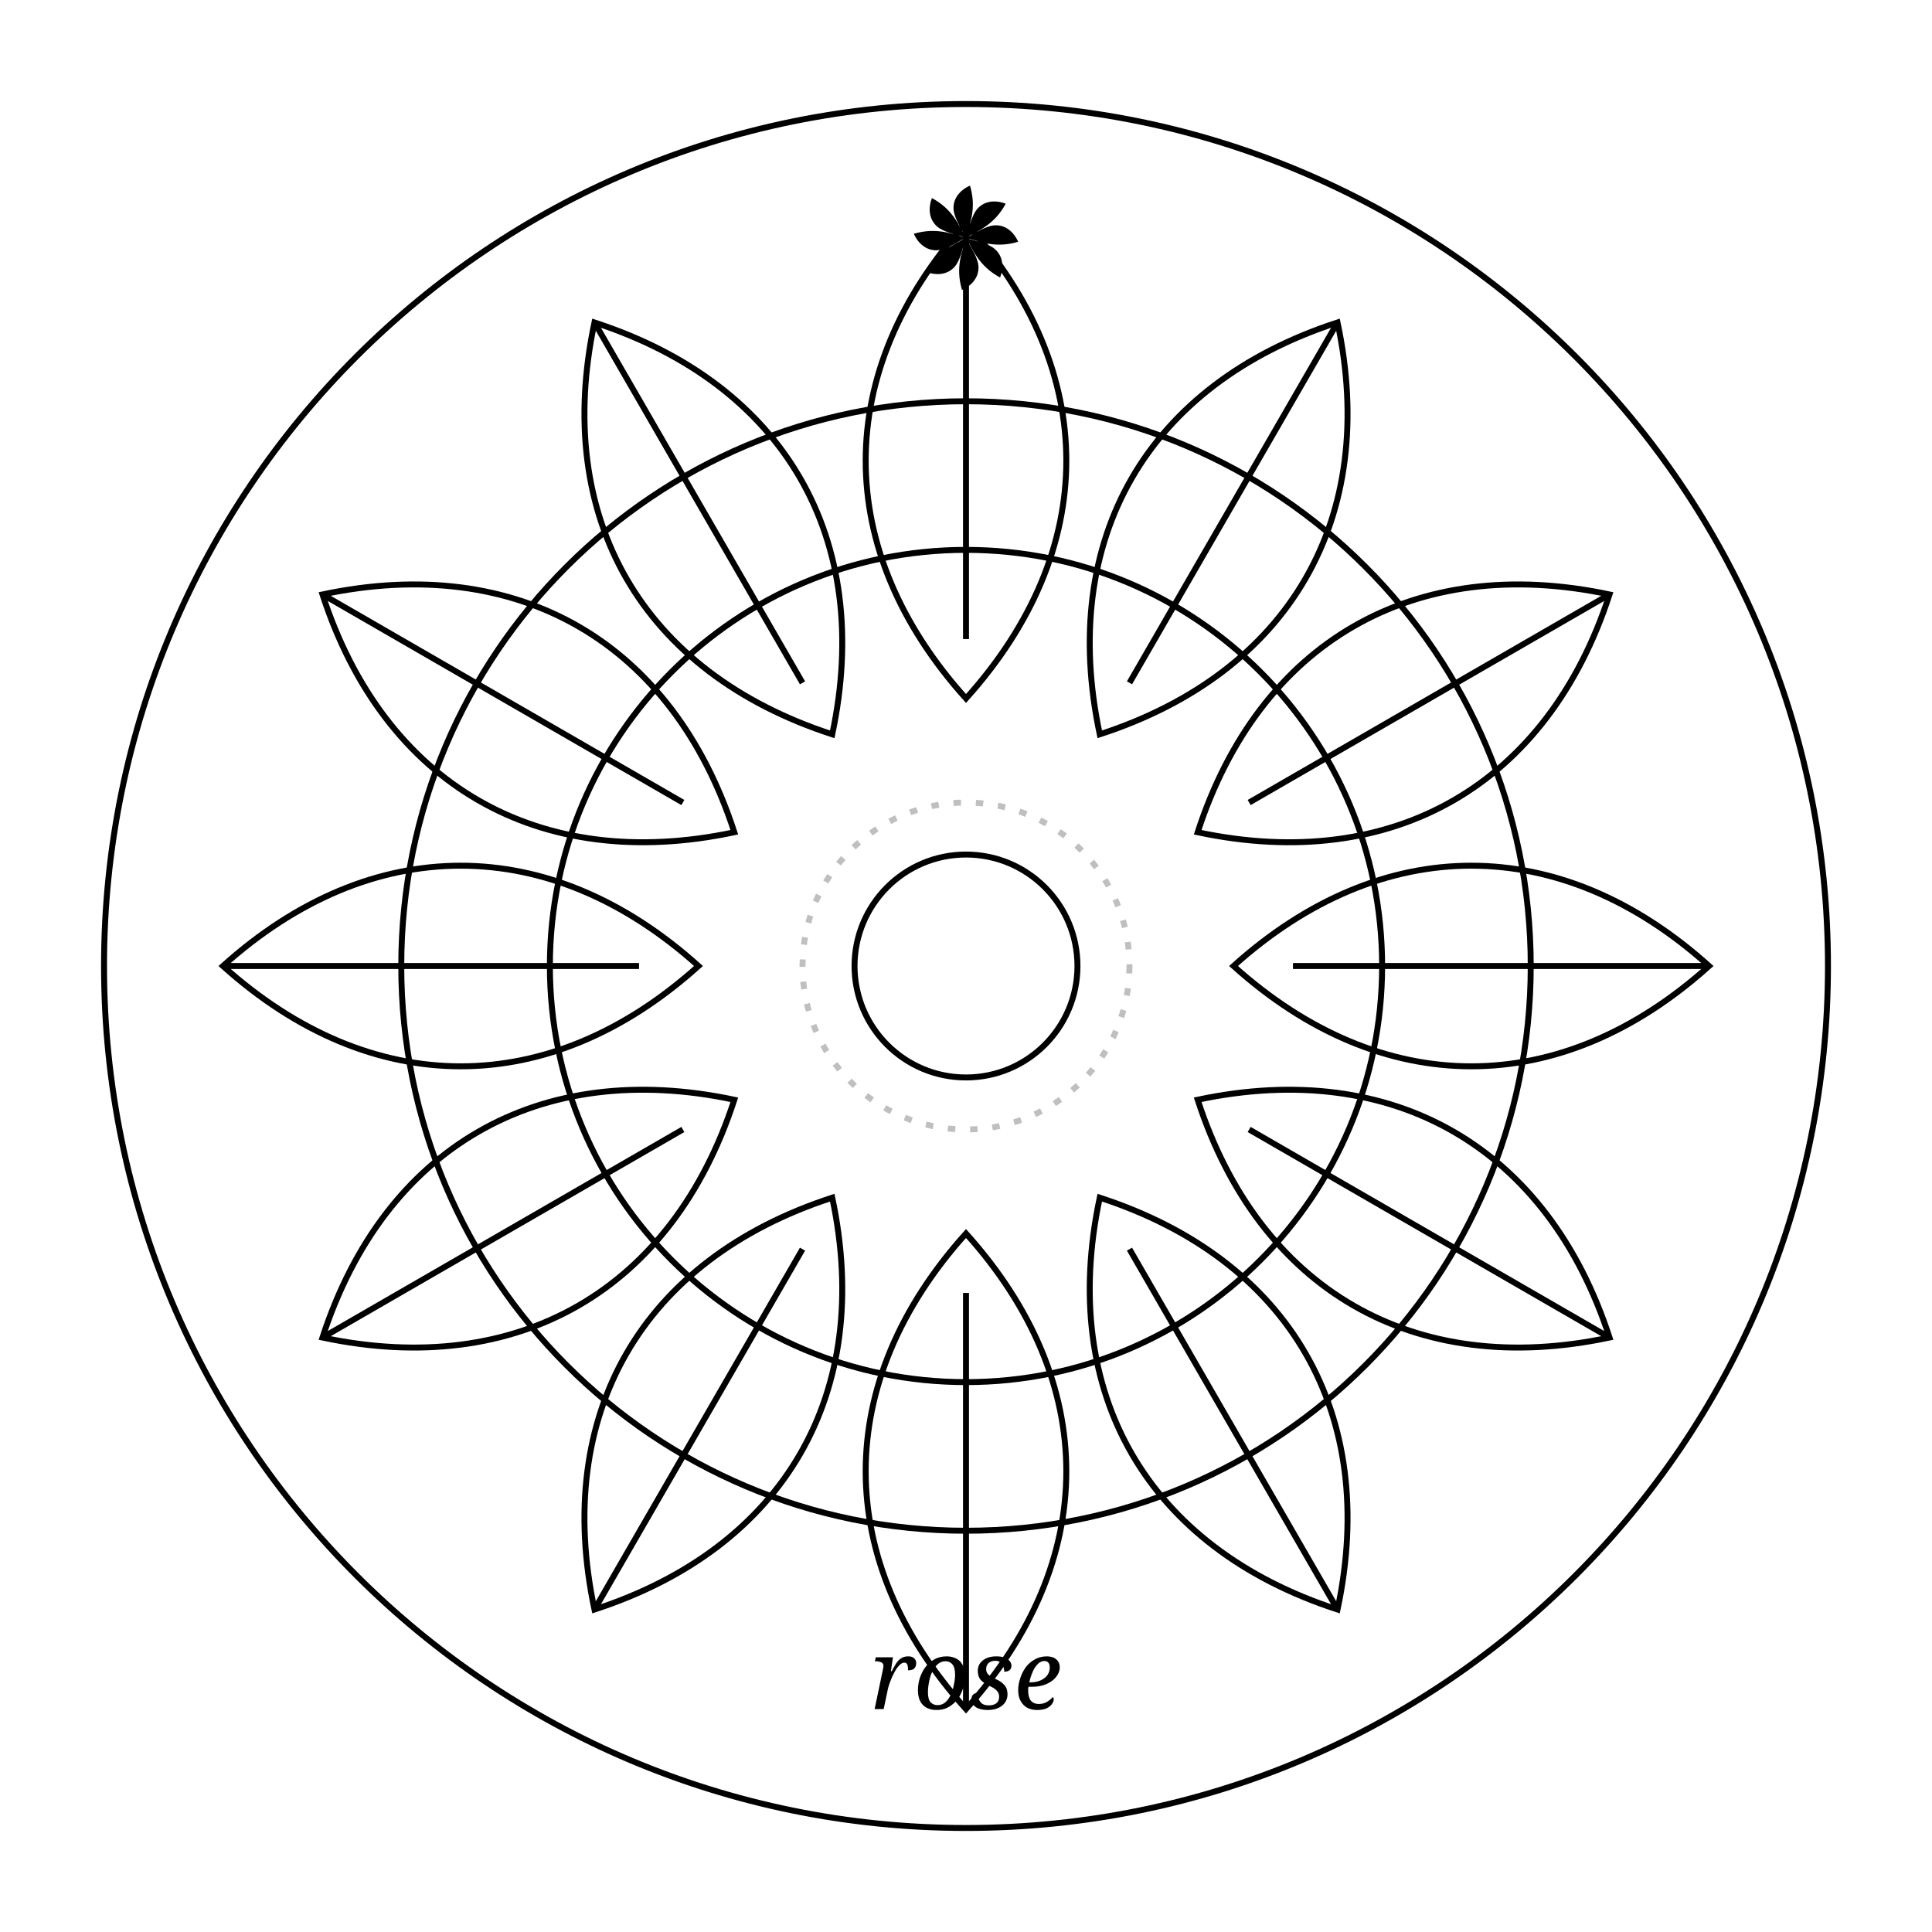
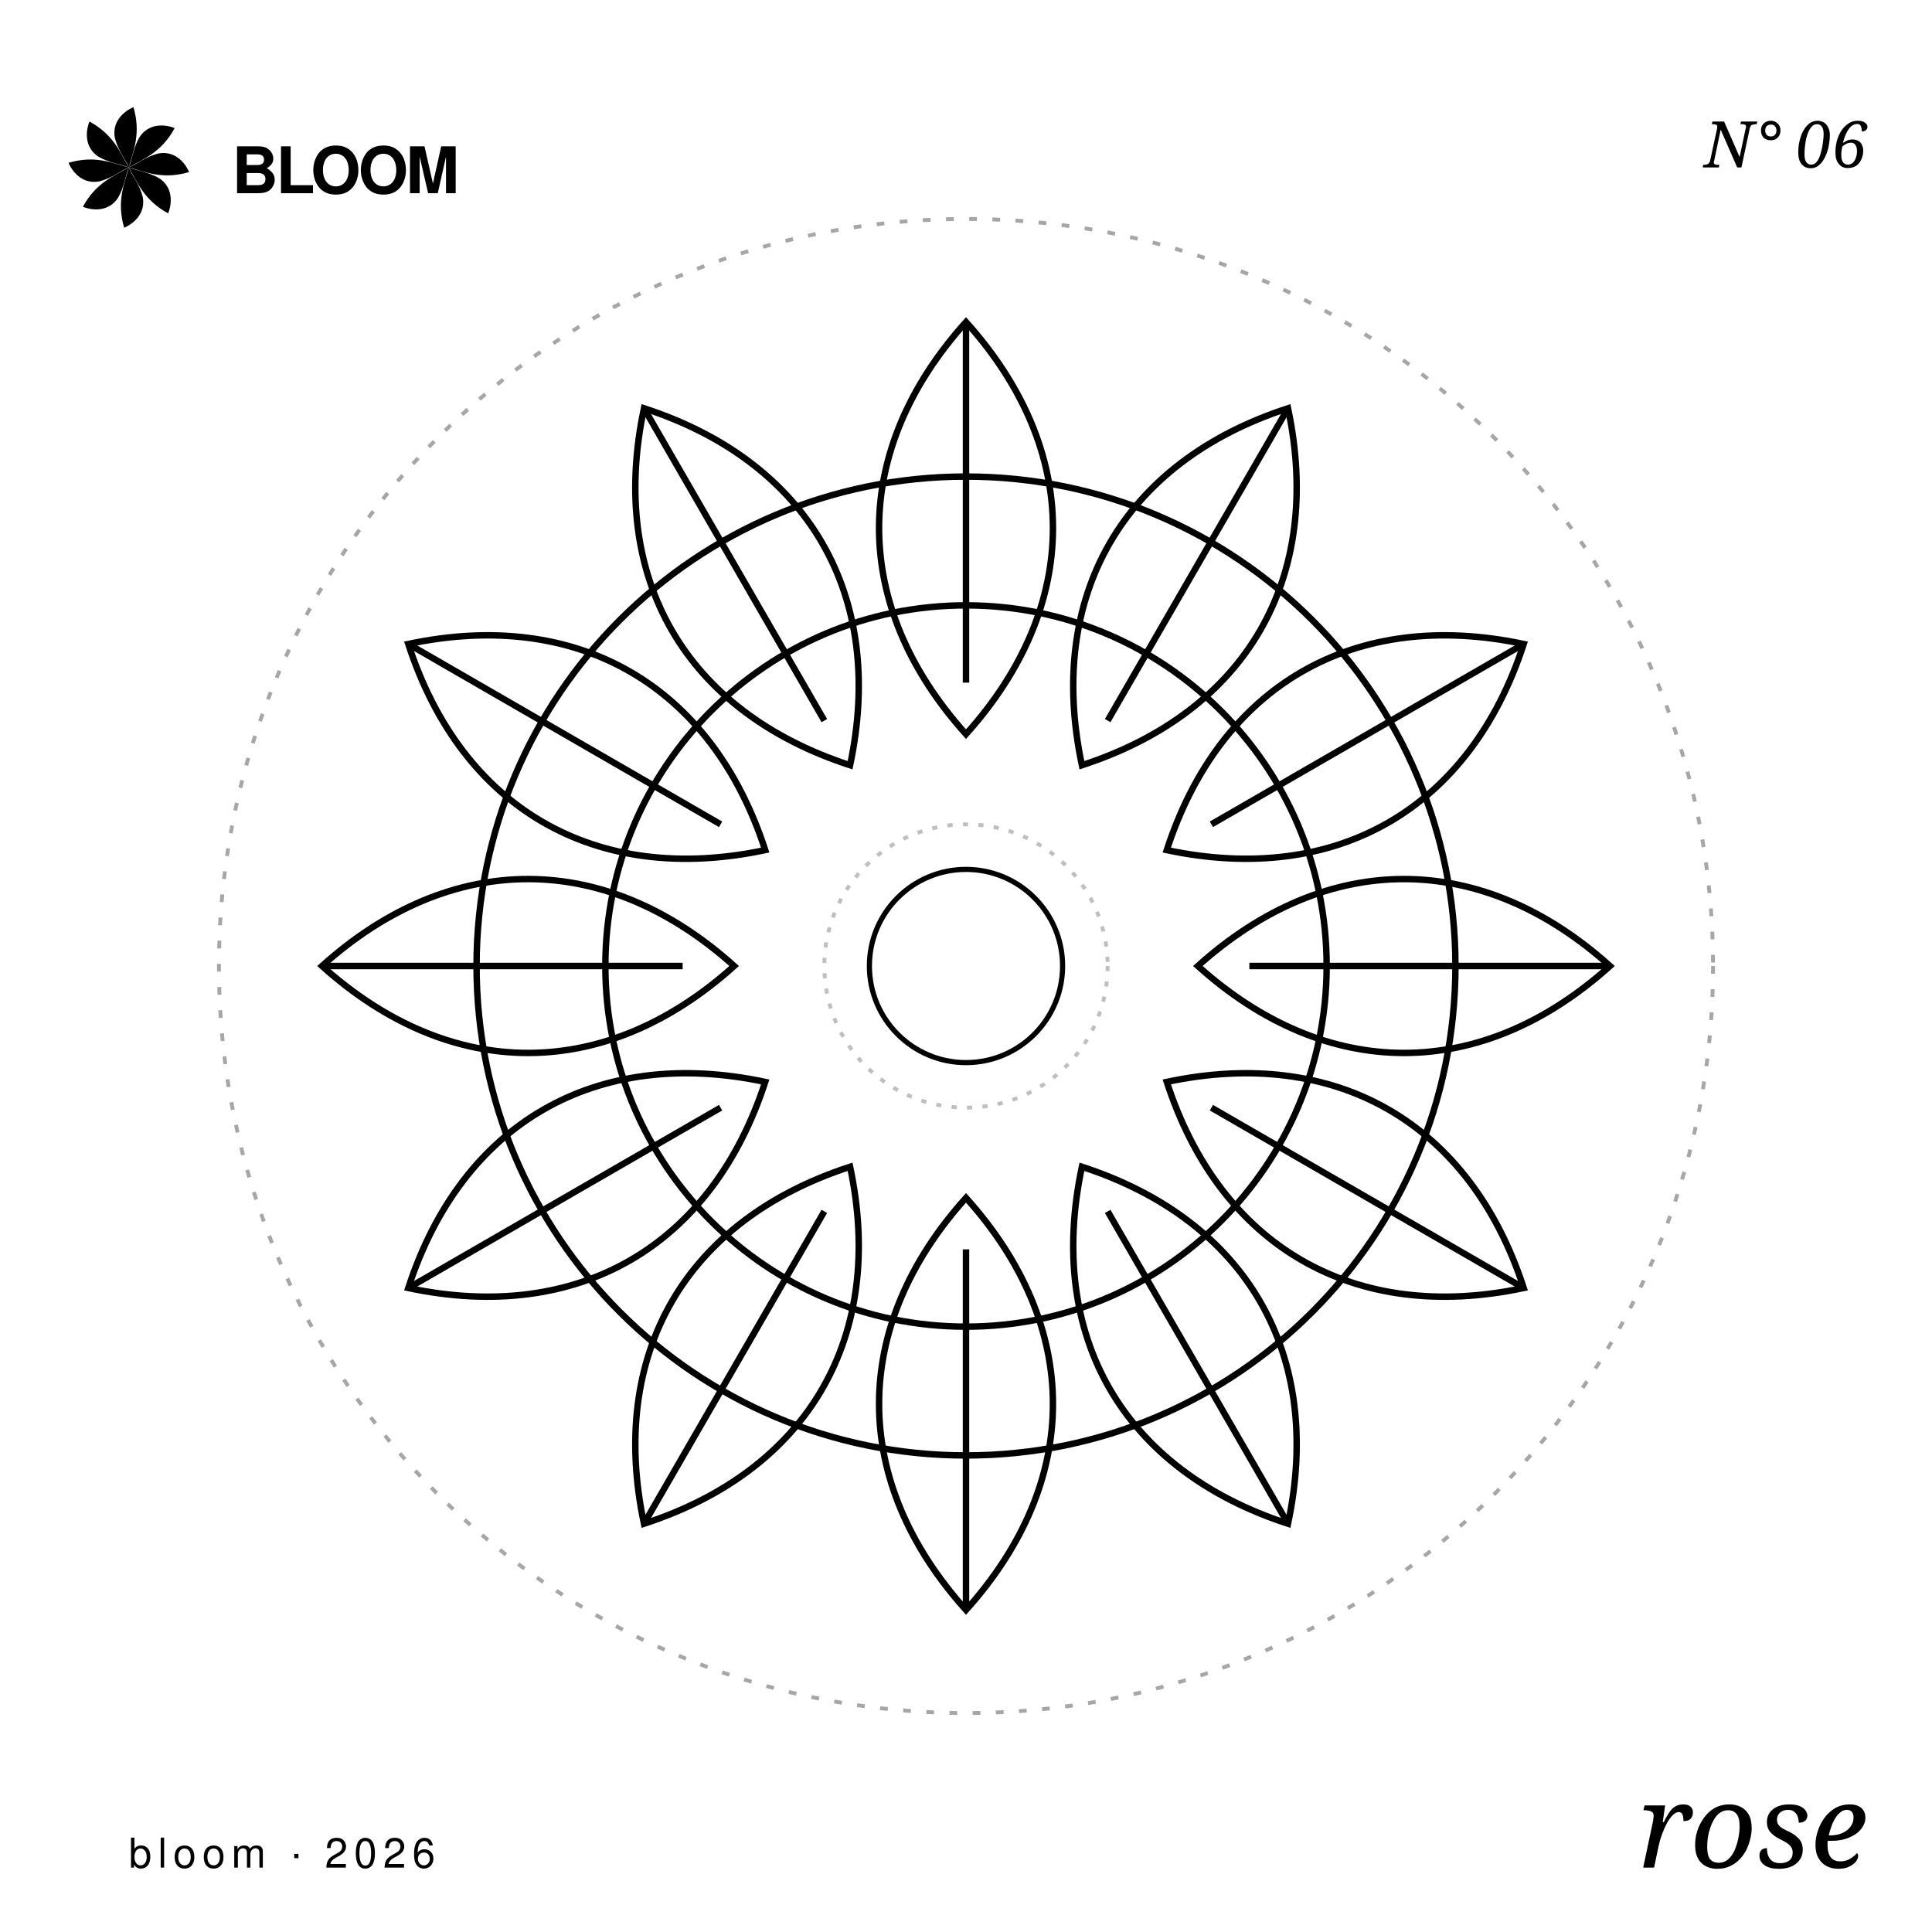
- <svg xmlns="http://www.w3.org/2000/svg" viewBox="-65 -65 130 130" width="480" height="480">
-   <g fill="none" stroke="#000" stroke-width="0.4">
-     <circle r="58" />
-     <circle r="7.5" />
-     <circle r="11" stroke-dasharray="0.5,1" opacity="0.25" />
+ <svg xmlns="http://www.w3.org/2000/svg" viewBox="-75 -75 150 150" width="600" height="600">
+   <circle r="58" fill="none" stroke="#000" stroke-width="0.3" stroke-dasharray="0.6,1.2" opacity="0.35" />
+   <circle r="7.5" fill="none" stroke="#000" stroke-width="0.4" />
+   <circle r="11" fill="none" stroke="#000" stroke-width="0.3" stroke-dasharray="0.4,0.8" opacity="0.25" />
+   <g fill="none" stroke="#000" stroke-width="0.5">
    <g transform="rotate(0)">
      <path d="M 0,-50 C 9,-40 9,-28 0,-18 C -9,-28 -9,-40 0,-50 Z" />
    </g>
    <g transform="rotate(30)">
      <path d="M 0,-50 C 9,-40 9,-28 0,-18 C -9,-28 -9,-40 0,-50 Z" />
    </g>
    <g transform="rotate(60)">
      <path d="M 0,-50 C 9,-40 9,-28 0,-18 C -9,-28 -9,-40 0,-50 Z" />
    </g>
    <g transform="rotate(90)">
      <path d="M 0,-50 C 9,-40 9,-28 0,-18 C -9,-28 -9,-40 0,-50 Z" />
    </g>
    <g transform="rotate(120)">
      <path d="M 0,-50 C 9,-40 9,-28 0,-18 C -9,-28 -9,-40 0,-50 Z" />
    </g>
    <g transform="rotate(150)">
      <path d="M 0,-50 C 9,-40 9,-28 0,-18 C -9,-28 -9,-40 0,-50 Z" />
    </g>
    <g transform="rotate(180)">
      <path d="M 0,-50 C 9,-40 9,-28 0,-18 C -9,-28 -9,-40 0,-50 Z" />
    </g>
    <g transform="rotate(210)">
      <path d="M 0,-50 C 9,-40 9,-28 0,-18 C -9,-28 -9,-40 0,-50 Z" />
    </g>
    <g transform="rotate(240)">
      <path d="M 0,-50 C 9,-40 9,-28 0,-18 C -9,-28 -9,-40 0,-50 Z" />
    </g>
    <g transform="rotate(270)">
      <path d="M 0,-50 C 9,-40 9,-28 0,-18 C -9,-28 -9,-40 0,-50 Z" />
    </g>
    <g transform="rotate(300)">
      <path d="M 0,-50 C 9,-40 9,-28 0,-18 C -9,-28 -9,-40 0,-50 Z" />
    </g>
    <g transform="rotate(330)">
      <path d="M 0,-50 C 9,-40 9,-28 0,-18 C -9,-28 -9,-40 0,-50 Z" />
    </g>
    <line x1="0" y1="-50" x2="0" y2="-22" transform="rotate(0)" />
    <line x1="0" y1="-50" x2="0" y2="-22" transform="rotate(30)" />
    <line x1="0" y1="-50" x2="0" y2="-22" transform="rotate(60)" />
    <line x1="0" y1="-50" x2="0" y2="-22" transform="rotate(90)" />
    <line x1="0" y1="-50" x2="0" y2="-22" transform="rotate(120)" />
    <line x1="0" y1="-50" x2="0" y2="-22" transform="rotate(150)" />
    <line x1="0" y1="-50" x2="0" y2="-22" transform="rotate(180)" />
    <line x1="0" y1="-50" x2="0" y2="-22" transform="rotate(210)" />
    <line x1="0" y1="-50" x2="0" y2="-22" transform="rotate(240)" />
    <line x1="0" y1="-50" x2="0" y2="-22" transform="rotate(270)" />
    <line x1="0" y1="-50" x2="0" y2="-22" transform="rotate(300)" />
    <line x1="0" y1="-50" x2="0" y2="-22" transform="rotate(330)" />
    <circle r="28" />
    <circle r="38" />
  </g>
-   <text x="0" y="50" text-anchor="middle" font-family="EB Garamond, Georgia, serif" font-style="italic" font-size="6.5" fill="#000">rose</text>
-   <g transform="translate(0 -49) scale(0.045)">
-     <path d="M 0,0 C 6,-22 16,-44 6,-78 C -8,-72 -22,-58 -18,-38 C -14,-22 -4,-10 0,0 Z" fill="#000" stroke="none" transform="rotate(0)" />
-     <path d="M 0,0 C 6,-22 16,-44 6,-78 C -8,-72 -22,-58 -18,-38 C -14,-22 -4,-10 0,0 Z" fill="#000" stroke="none" transform="rotate(45)" />
-     <path d="M 0,0 C 6,-22 16,-44 6,-78 C -8,-72 -22,-58 -18,-38 C -14,-22 -4,-10 0,0 Z" fill="#000" stroke="none" transform="rotate(90)" />
-     <path d="M 0,0 C 6,-22 16,-44 6,-78 C -8,-72 -22,-58 -18,-38 C -14,-22 -4,-10 0,0 Z" fill="#000" stroke="none" transform="rotate(135)" />
-     <path d="M 0,0 C 6,-22 16,-44 6,-78 C -8,-72 -22,-58 -18,-38 C -14,-22 -4,-10 0,0 Z" fill="#000" stroke="none" transform="rotate(180)" />
-     <path d="M 0,0 C 6,-22 16,-44 6,-78 C -8,-72 -22,-58 -18,-38 C -14,-22 -4,-10 0,0 Z" fill="#000" stroke="none" transform="rotate(225)" />
-     <path d="M 0,0 C 6,-22 16,-44 6,-78 C -8,-72 -22,-58 -18,-38 C -14,-22 -4,-10 0,0 Z" fill="#000" stroke="none" transform="rotate(270)" />
-     <path d="M 0,0 C 6,-22 16,-44 6,-78 C -8,-72 -22,-58 -18,-38 C -14,-22 -4,-10 0,0 Z" fill="#000" stroke="none" transform="rotate(315)" />
+   <g transform="translate(-65 -62)">
+     <g transform="scale(0.06)">
+       <path d="M 0,0 C 6,-22 16,-44 6,-78 C -8,-72 -22,-58 -18,-38 C -14,-22 -4,-10 0,0 Z" fill="#000" stroke="none" transform="rotate(0)" />
+       <path d="M 0,0 C 6,-22 16,-44 6,-78 C -8,-72 -22,-58 -18,-38 C -14,-22 -4,-10 0,0 Z" fill="#000" stroke="none" transform="rotate(45)" />
+       <path d="M 0,0 C 6,-22 16,-44 6,-78 C -8,-72 -22,-58 -18,-38 C -14,-22 -4,-10 0,0 Z" fill="#000" stroke="none" transform="rotate(90)" />
+       <path d="M 0,0 C 6,-22 16,-44 6,-78 C -8,-72 -22,-58 -18,-38 C -14,-22 -4,-10 0,0 Z" fill="#000" stroke="none" transform="rotate(135)" />
+       <path d="M 0,0 C 6,-22 16,-44 6,-78 C -8,-72 -22,-58 -18,-38 C -14,-22 -4,-10 0,0 Z" fill="#000" stroke="none" transform="rotate(180)" />
+       <path d="M 0,0 C 6,-22 16,-44 6,-78 C -8,-72 -22,-58 -18,-38 C -14,-22 -4,-10 0,0 Z" fill="#000" stroke="none" transform="rotate(225)" />
+       <path d="M 0,0 C 6,-22 16,-44 6,-78 C -8,-72 -22,-58 -18,-38 C -14,-22 -4,-10 0,0 Z" fill="#000" stroke="none" transform="rotate(270)" />
+       <path d="M 0,0 C 6,-22 16,-44 6,-78 C -8,-72 -22,-58 -18,-38 C -14,-22 -4,-10 0,0 Z" fill="#000" stroke="none" transform="rotate(315)" />
+     </g>
+     <text x="8" y="2" font-family="Helvetica, Arial Black, sans-serif" font-weight="900" font-size="5" letter-spacing="-0.2" fill="#000">BLOOM</text>
  </g>
+   <text x="70" y="-62" text-anchor="end" font-family="EB Garamond, Georgia, serif" font-style="italic" font-size="5" fill="#000">N° 06</text>
+   <text x="-65" y="70" font-family="Helvetica, Arial, sans-serif" font-size="3.2" letter-spacing="0.15em" fill="#000">bloom · 2026</text>
+   <text x="70" y="70" text-anchor="end" font-family="EB Garamond, Georgia, serif" font-style="italic" font-size="9" fill="#000">rose</text>
</svg>
